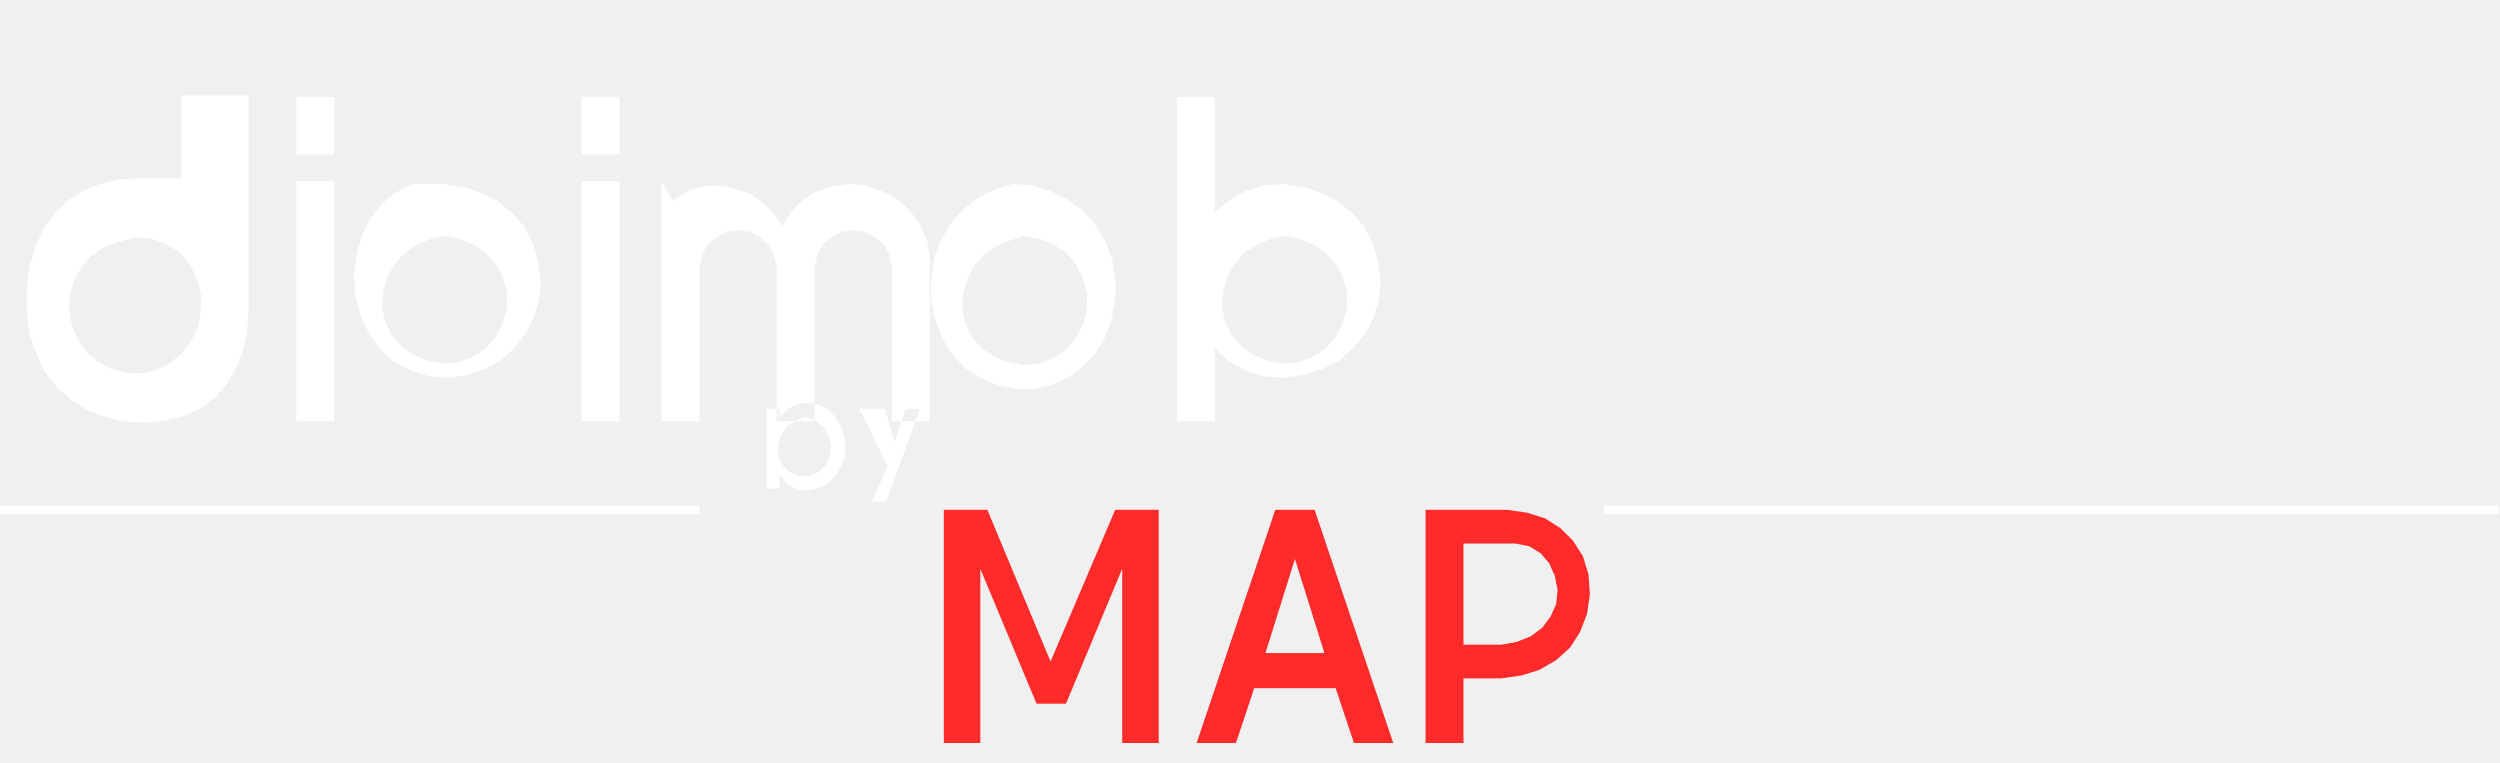
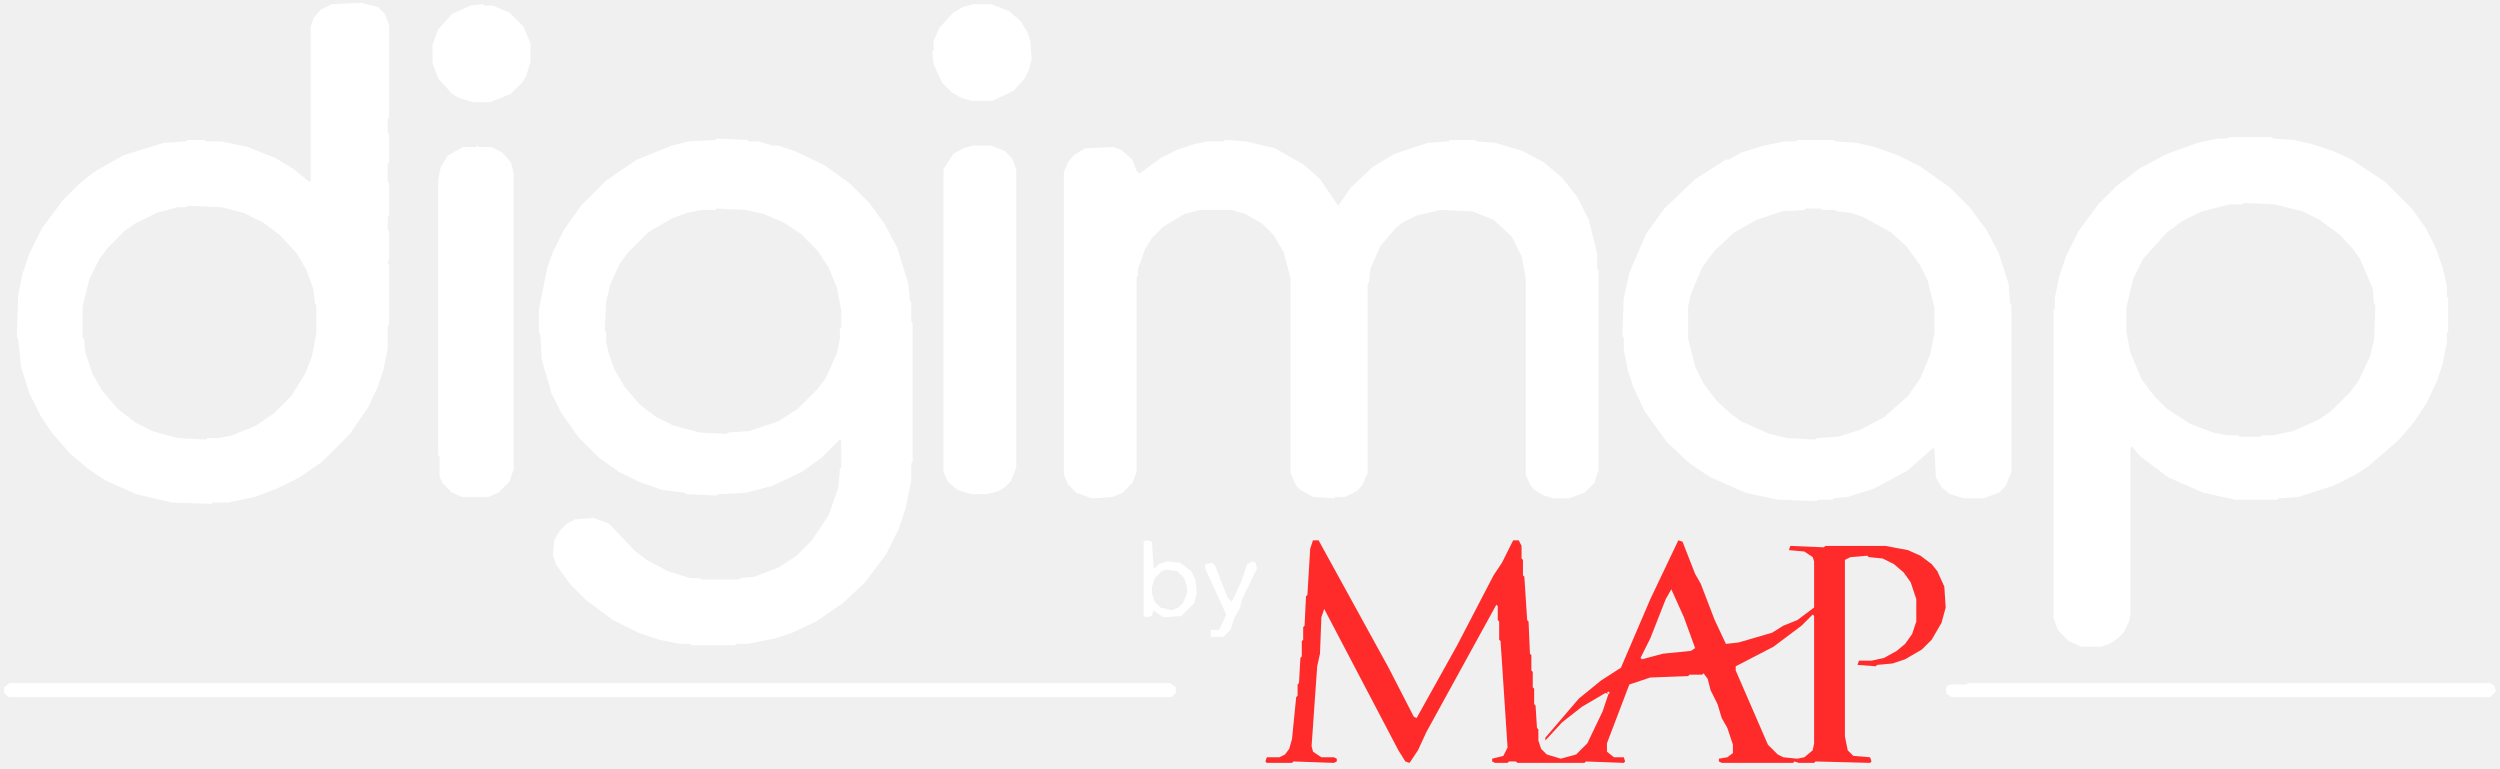
- <svg xmlns="http://www.w3.org/2000/svg" viewBox="196 95 1780 543" role="img" aria-labelledby="title desc">
-   <path fill="#FFFFFF" fill-rule="evenodd" d="M 325 163 L 325 222 L 291 222 L 280 223 L 267 226 L 255 231 L 244 238 L 235 247 L 227 258 L 221 271 L 217 285 L 215 300 L 215 317 L 217 333 L 222 347 L 228 360 L 237 371 L 247 380 L 258 387 L 271 392 L 285 395 L 301 396 L 315 394 L 328 391 L 340 385 L 350 377 L 358 368 L 364 357 L 369 345 L 372 331 L 373 316 L 373 163 Z M 293 264 L 304 265 L 315 269 L 324 275 L 331 283 L 336 293 L 339 304 L 339 316 L 337 328 L 332 338 L 325 347 L 316 354 L 306 359 L 295 361 L 284 360 L 274 357 L 265 352 L 257 345 L 251 336 L 247 326 L 245 315 L 246 304 L 249 294 L 254 285 L 261 277 L 270 271 L 281 267 Z M 407 164 L 407 205 L 434 205 L 434 164 Z M 407 224 L 407 395 L 434 395 L 434 224 Z M 490 226 L 478 232 L 468 240 L 460 250 L 454 262 L 450 275 L 448 290 L 449 306 L 453 320 L 459 333 L 467 344 L 477 353 L 489 359 L 502 363 L 516 364 L 529 362 L 541 358 L 552 352 L 562 343 L 570 333 L 576 321 L 580 308 L 581 294 L 579 280 L 575 267 L 569 256 L 560 246 L 550 238 L 538 232 L 525 228 L 511 226 Z M 512 263 L 523 265 L 533 269 L 542 275 L 549 283 L 554 292 L 557 303 L 557 314 L 554 325 L 549 335 L 542 343 L 533 349 L 523 353 L 512 354 L 501 352 L 491 348 L 482 342 L 475 334 L 470 324 L 468 313 L 469 302 L 472 292 L 477 283 L 484 275 L 493 269 L 503 265 Z M 610 164 L 610 205 L 637 205 L 637 164 Z M 610 224 L 610 395 L 637 395 L 637 224 Z M 667 224 L 667 395 L 694 395 L 694 285 L 696 276 L 700 269 L 706 264 L 713 260 L 721 259 L 730 260 L 737 264 L 743 269 L 747 276 L 749 285 L 749 395 L 776 395 L 776 285 L 778 276 L 782 269 L 788 264 L 795 260 L 803 259 L 812 260 L 819 264 L 825 269 L 829 276 L 831 285 L 831 395 L 858 395 L 858 279 L 856 266 L 851 255 L 844 245 L 835 237 L 824 231 L 812 227 L 799 226 L 787 228 L 776 232 L 767 238 L 759 246 L 753 256 L 747 247 L 739 239 L 730 233 L 719 229 L 707 227 L 695 228 L 684 232 L 675 238 Z M 917 226 L 904 230 L 892 236 L 882 244 L 873 254 L 866 266 L 861 279 L 859 294 L 859 309 L 862 323 L 867 336 L 874 347 L 883 357 L 894 364 L 906 369 L 919 372 L 932 372 L 945 369 L 956 364 L 966 357 L 975 348 L 982 337 L 987 324 L 990 310 L 990 295 L 988 280 L 983 267 L 976 255 L 967 245 L 956 237 L 944 231 L 931 227 Z M 925 263 L 936 265 L 946 269 L 955 275 L 962 283 L 967 293 L 970 304 L 970 315 L 967 326 L 962 336 L 955 344 L 946 350 L 936 354 L 925 355 L 914 353 L 904 349 L 895 343 L 888 335 L 883 325 L 881 314 L 882 303 L 885 293 L 890 284 L 897 276 L 906 270 L 916 266 Z M 1034 164 L 1034 395 L 1061 395 L 1061 343 L 1071 352 L 1083 359 L 1096 363 L 1110 364 L 1124 362 L 1137 358 L 1149 352 L 1159 343 L 1168 333 L 1174 321 L 1178 308 L 1179 294 L 1177 280 L 1173 267 L 1167 256 L 1158 246 L 1148 238 L 1136 232 L 1123 228 L 1109 226 L 1096 227 L 1083 231 L 1072 237 L 1061 246 L 1061 164 Z M 1110 263 L 1121 265 L 1131 269 L 1140 275 L 1147 283 L 1152 292 L 1155 303 L 1155 314 L 1152 325 L 1147 335 L 1140 343 L 1131 349 L 1121 353 L 1110 354 L 1099 352 L 1089 348 L 1080 342 L 1073 334 L 1068 324 L 1066 313 L 1067 302 L 1070 292 L 1075 283 L 1082 275 L 1091 269 L 1101 265 Z M 196 455 L 196 461 L 694 461 L 694 455 Z M 1338 455 L 1338 461 L 1975 461 L 1975 455 Z M 742 386 L 742 443 L 751 443 L 751 433 L 757 440 L 765 444 L 774 444 L 783 441 L 790 435 L 795 427 L 798 418 L 798 408 L 795 399 L 790 391 L 783 385 L 774 382 L 765 382 L 757 386 L 751 393 L 751 386 Z M 769 392 L 776 394 L 782 399 L 786 405 L 788 412 L 787 419 L 784 426 L 779 431 L 772 434 L 765 434 L 758 431 L 753 426 L 750 419 L 750 412 L 752 405 L 756 399 L 762 395 Z M 808 386 L 828 427 L 817 452 L 827 452 L 851 386 L 841 386 L 833 410 L 826 386 Z" />
-   <path fill="#FF2B2B" fill-rule="evenodd" d="M 868 458 L 899 458 L 944 566 L 990 458 L 1021 458 L 1021 624 L 995 624 L 995 500 L 955 596 L 934 596 L 894 500 L 894 624 L 868 624 Z M 1048 624 L 1104 458 L 1132 458 L 1188 624 L 1160 624 L 1147 585 L 1089 585 L 1076 624 Z M 1097 560 L 1139 560 L 1118 493 Z M 1211 458 L 1269 458 L 1283 460 L 1296 464 L 1307 471 L 1316 480 L 1323 491 L 1327 504 L 1328 518 L 1326 532 L 1321 545 L 1314 556 L 1304 565 L 1292 572 L 1279 576 L 1265 578 L 1238 578 L 1238 624 L 1211 624 Z M 1238 482 L 1238 554 L 1265 554 L 1276 552 L 1286 548 L 1294 542 L 1300 534 L 1304 525 L 1305 515 L 1303 505 L 1299 496 L 1293 489 L 1285 484 L 1275 482 Z" />
+ <svg xmlns="http://www.w3.org/2000/svg" viewBox="0 0 1786 549" role="img" aria-labelledby="title desc">
+   <path fill="#FFFFFF" fill-rule="evenodd" d="M 1390 493 L 1391 496 L 1394 498 L 1779 498 L 1783 494 L 1782 490 L 1779 488 L 1406 488 L 1405 489 L 1393 489 L 1391 490 Z M 3 491 L 3 495 L 6 498 L 837 498 L 840 495 L 840 491 L 836 488 L 7 488 Z M 897 402 L 895 401 L 891 403 L 887 415 L 880 430 L 877 427 L 868 404 L 866 402 L 861 403 L 861 406 L 876 439 L 871 450 L 865 450 L 865 455 L 874 455 L 879 450 L 882 441 L 886 434 L 887 429 L 898 406 Z M 819 386 L 817 387 L 817 440 L 819 441 L 823 440 L 824 436 L 831 441 L 844 440 L 853 431 L 855 424 L 854 414 L 851 408 L 843 402 L 834 401 L 828 403 L 825 406 L 824 405 L 823 387 Z M 833 407 L 841 408 L 846 413 L 848 419 L 848 424 L 845 431 L 842 434 L 837 436 L 829 434 L 825 430 L 823 424 L 823 419 L 825 413 L 830 408 Z M 695 104 L 688 106 L 681 110 L 674 121 L 674 337 L 677 344 L 684 350 L 694 353 L 705 353 L 713 351 L 718 348 L 722 344 L 726 334 L 726 121 L 723 113 L 718 108 L 708 104 Z M 341 104 L 340 105 L 331 105 L 320 111 L 315 119 L 313 128 L 313 325 L 314 326 L 314 340 L 316 345 L 323 352 L 330 355 L 349 355 L 356 352 L 364 344 L 367 335 L 367 124 L 365 116 L 359 109 L 351 105 L 342 105 Z M 1189 149 L 1176 167 L 1164 195 L 1160 213 L 1159 240 L 1160 241 L 1160 250 L 1163 265 L 1167 277 L 1175 294 L 1191 316 L 1207 331 L 1222 341 L 1247 352 L 1270 357 L 1298 358 L 1299 357 L 1309 357 L 1310 356 L 1320 355 L 1339 349 L 1363 336 L 1381 320 L 1382 321 L 1383 341 L 1387 348 L 1393 353 L 1403 356 L 1417 356 L 1428 352 L 1433 347 L 1437 337 L 1437 218 L 1436 217 L 1435 203 L 1428 181 L 1419 164 L 1407 148 L 1393 134 L 1372 119 L 1356 111 L 1339 105 L 1326 102 L 1311 101 L 1310 100 L 1284 100 L 1283 101 L 1275 101 L 1260 104 L 1244 109 L 1235 114 L 1233 114 L 1211 128 Z M 1290 149 L 1301 149 L 1302 150 L 1311 150 L 1312 151 L 1322 152 L 1331 155 L 1351 166 L 1362 176 L 1372 190 L 1377 200 L 1382 220 L 1382 238 L 1379 253 L 1372 270 L 1363 283 L 1346 298 L 1329 307 L 1313 312 L 1298 313 L 1297 314 L 1277 313 L 1264 310 L 1244 301 L 1237 296 L 1227 287 L 1217 274 L 1211 262 L 1206 242 L 1206 219 L 1208 210 L 1216 191 L 1225 179 L 1239 166 L 1255 157 L 1273 151 L 1289 150 Z M 763 116 L 760 123 L 760 339 L 763 346 L 769 352 L 780 356 L 795 355 L 802 352 L 809 345 L 812 337 L 812 198 L 813 197 L 813 192 L 818 178 L 823 170 L 831 162 L 846 153 L 857 150 L 880 150 L 890 153 L 902 160 L 910 168 L 917 180 L 922 199 L 922 338 L 926 347 L 929 350 L 938 355 L 953 356 L 954 355 L 961 355 L 969 351 L 973 347 L 977 338 L 977 203 L 978 202 L 979 192 L 986 176 L 997 163 L 1002 159 L 1012 154 L 1029 150 L 1052 151 L 1067 157 L 1080 169 L 1087 183 L 1090 199 L 1090 339 L 1093 346 L 1096 350 L 1103 354 L 1110 356 L 1121 356 L 1132 352 L 1139 345 L 1142 336 L 1142 193 L 1141 192 L 1141 181 L 1135 157 L 1127 141 L 1116 127 L 1103 116 L 1088 108 L 1068 102 L 1055 101 L 1054 100 L 1036 100 L 1035 101 L 1020 102 L 996 110 L 981 119 L 965 134 L 956 147 L 943 128 L 932 118 L 911 106 L 890 101 L 875 100 L 874 101 L 863 101 L 853 103 L 841 107 L 829 113 L 814 124 L 812 122 L 809 114 L 801 107 L 795 105 L 775 106 L 767 111 Z M 534 100 L 512 99 L 511 100 L 492 101 L 480 104 L 455 114 L 433 129 L 415 147 L 403 164 L 395 180 L 391 191 L 385 221 L 385 238 L 386 239 L 387 257 L 394 281 L 401 295 L 413 312 L 428 327 L 442 337 L 456 344 L 473 350 L 489 352 L 490 353 L 512 354 L 513 353 L 533 352 L 552 347 L 573 337 L 587 327 L 600 314 L 601 315 L 601 334 L 600 335 L 599 348 L 592 368 L 580 386 L 569 397 L 557 405 L 539 412 L 529 413 L 528 414 L 501 414 L 500 413 L 493 413 L 477 408 L 462 400 L 453 393 L 435 374 L 424 370 L 411 371 L 405 374 L 400 379 L 396 386 L 395 396 L 397 403 L 407 417 L 419 429 L 438 443 L 456 452 L 471 457 L 486 460 L 493 460 L 494 461 L 525 461 L 526 460 L 534 460 L 554 456 L 566 452 L 583 444 L 602 431 L 618 416 L 633 396 L 642 378 L 647 363 L 651 343 L 651 331 L 652 330 L 652 231 L 651 230 L 651 216 L 650 215 L 649 203 L 641 177 L 632 160 L 621 145 L 607 131 L 589 118 L 568 108 L 556 104 L 552 104 L 542 101 L 535 101 Z M 512 149 L 533 150 L 546 153 L 560 159 L 572 167 L 584 179 L 592 191 L 598 206 L 601 222 L 601 234 L 600 235 L 600 242 L 598 252 L 590 270 L 584 278 L 570 292 L 556 301 L 535 308 L 520 309 L 519 310 L 500 309 L 481 304 L 469 298 L 457 289 L 446 276 L 439 264 L 435 253 L 433 244 L 433 237 L 432 236 L 433 216 L 436 203 L 443 188 L 449 180 L 463 166 L 480 156 L 491 152 L 501 150 L 511 150 Z M 1680 114 L 1667 108 L 1652 103 L 1639 100 L 1624 99 L 1623 98 L 1592 98 L 1591 99 L 1584 99 L 1570 102 L 1548 110 L 1529 120 L 1512 133 L 1499 146 L 1485 165 L 1476 183 L 1471 198 L 1468 213 L 1468 220 L 1467 221 L 1467 441 L 1470 450 L 1478 458 L 1487 462 L 1501 462 L 1507 460 L 1513 456 L 1517 452 L 1521 444 L 1522 439 L 1522 320 L 1523 319 L 1529 326 L 1549 341 L 1574 352 L 1597 357 L 1627 357 L 1628 356 L 1642 355 L 1667 347 L 1683 339 L 1692 333 L 1714 314 L 1725 301 L 1734 287 L 1741 272 L 1745 260 L 1748 245 L 1748 238 L 1749 237 L 1749 213 L 1748 212 L 1748 204 L 1745 191 L 1740 177 L 1733 163 L 1723 149 L 1704 130 Z M 1593 146 L 1602 146 L 1603 145 L 1625 146 L 1645 151 L 1657 157 L 1672 168 L 1681 178 L 1686 185 L 1695 206 L 1696 217 L 1697 218 L 1696 243 L 1693 255 L 1685 272 L 1679 280 L 1665 294 L 1656 300 L 1638 308 L 1624 311 L 1616 311 L 1615 312 L 1600 312 L 1599 311 L 1591 311 L 1581 309 L 1565 303 L 1548 292 L 1539 283 L 1530 271 L 1522 252 L 1519 237 L 1519 220 L 1524 199 L 1531 185 L 1548 166 L 1559 158 L 1573 151 Z M 695 3 L 688 5 L 681 9 L 671 20 L 667 29 L 667 36 L 666 37 L 667 46 L 673 59 L 680 66 L 687 70 L 694 72 L 709 72 L 724 65 L 732 56 L 735 50 L 737 42 L 736 29 L 734 23 L 729 15 L 721 8 L 708 3 Z M 336 4 L 323 10 L 313 21 L 309 32 L 309 45 L 313 56 L 323 67 L 328 70 L 338 73 L 350 73 L 365 67 L 373 59 L 376 54 L 379 44 L 379 31 L 374 19 L 364 9 L 352 4 L 346 4 L 345 3 Z M 270 5 L 258 2 L 237 3 L 229 7 L 224 13 L 222 19 L 222 129 L 221 130 L 210 121 L 197 113 L 177 105 L 158 101 L 147 101 L 146 100 L 134 100 L 133 101 L 117 102 L 88 111 L 67 123 L 57 131 L 45 143 L 30 163 L 21 181 L 16 196 L 13 211 L 12 241 L 13 242 L 15 262 L 21 281 L 29 297 L 37 309 L 50 324 L 63 335 L 75 343 L 97 353 L 123 359 L 151 360 L 152 359 L 163 359 L 182 355 L 198 349 L 214 341 L 230 330 L 250 310 L 263 291 L 270 276 L 274 264 L 277 249 L 277 233 L 278 232 L 278 189 L 277 188 L 278 185 L 278 165 L 277 164 L 277 155 L 278 154 L 278 131 L 277 130 L 277 117 L 278 116 L 278 96 L 277 95 L 277 85 L 278 84 L 278 18 L 275 10 Z M 127 148 L 133 148 L 134 147 L 158 148 L 174 152 L 188 159 L 200 168 L 212 181 L 219 193 L 224 207 L 225 217 L 226 218 L 226 238 L 223 254 L 218 267 L 208 283 L 196 295 L 183 304 L 166 311 L 156 313 L 148 313 L 147 314 L 127 313 L 109 308 L 97 302 L 84 292 L 73 279 L 66 267 L 61 252 L 60 242 L 59 241 L 59 219 L 64 199 L 71 185 L 77 177 L 89 165 L 96 160 L 112 152 Z" />
+   <path fill="#FF2B2B" fill-rule="evenodd" d="M 904 544 L 905 545 L 923 545 L 924 544 L 953 545 L 955 544 L 955 542 L 953 541 L 944 541 L 938 537 L 937 533 L 941 476 L 943 467 L 944 441 L 946 435 L 999 536 L 1004 544 L 1007 545 L 1013 536 L 1019 523 L 1069 432 L 1070 433 L 1070 443 L 1071 444 L 1071 457 L 1072 458 L 1077 534 L 1074 540 L 1066 542 L 1066 544 L 1068 545 L 1077 545 L 1078 544 L 1083 544 L 1084 545 L 1132 545 L 1133 544 L 1160 545 L 1161 544 L 1160 541 L 1153 541 L 1148 537 L 1148 531 L 1164 489 L 1179 484 L 1206 483 L 1207 482 L 1216 482 L 1217 481 L 1220 485 L 1222 493 L 1227 503 L 1230 513 L 1234 520 L 1238 532 L 1238 538 L 1234 541 L 1228 542 L 1228 544 L 1230 545 L 1281 545 L 1282 544 L 1285 545 L 1296 545 L 1297 544 L 1336 545 L 1337 544 L 1336 541 L 1324 540 L 1320 536 L 1318 526 L 1318 400 L 1322 398 L 1334 397 L 1335 398 L 1345 399 L 1353 403 L 1360 409 L 1365 416 L 1369 428 L 1369 444 L 1366 453 L 1361 460 L 1355 465 L 1346 470 L 1337 472 L 1328 472 L 1327 475 L 1340 476 L 1341 475 L 1352 474 L 1361 471 L 1373 464 L 1380 457 L 1387 445 L 1390 434 L 1389 419 L 1384 408 L 1380 403 L 1372 397 L 1363 393 L 1347 390 L 1304 390 L 1303 391 L 1279 390 L 1278 393 L 1289 394 L 1295 398 L 1296 401 L 1296 434 L 1284 443 L 1274 447 L 1266 452 L 1242 459 L 1233 460 L 1225 443 L 1215 417 L 1211 410 L 1202 387 L 1199 386 L 1179 428 L 1158 477 L 1144 486 L 1128 499 L 1104 527 L 1104 529 L 1116 516 L 1130 505 L 1147 495 L 1149 496 L 1145 508 L 1134 531 L 1126 539 L 1115 542 L 1105 539 L 1101 535 L 1099 529 L 1099 521 L 1098 520 L 1097 504 L 1096 503 L 1096 492 L 1095 491 L 1095 480 L 1094 479 L 1094 468 L 1093 467 L 1092 444 L 1091 443 L 1089 412 L 1088 411 L 1088 400 L 1087 399 L 1087 390 L 1085 386 L 1081 386 L 1073 402 L 1067 411 L 1041 461 L 1012 513 L 1010 512 L 992 477 L 942 386 L 938 386 L 936 392 L 934 425 L 933 426 L 932 447 L 931 448 L 931 457 L 930 458 L 930 469 L 929 470 L 928 488 L 927 489 L 927 497 L 926 498 L 923 528 L 921 535 L 918 539 L 914 541 L 905 541 Z M 1148 495 L 1149 494 L 1150 495 L 1149 496 Z M 1295 439 L 1296 440 L 1296 531 L 1295 536 L 1289 541 L 1284 542 L 1274 541 L 1270 539 L 1263 532 L 1240 479 L 1240 476 L 1267 462 L 1287 447 Z M 1194 421 L 1203 441 L 1211 463 L 1208 465 L 1188 467 L 1173 471 L 1172 470 L 1179 456 L 1190 428 Z" />
</svg>
